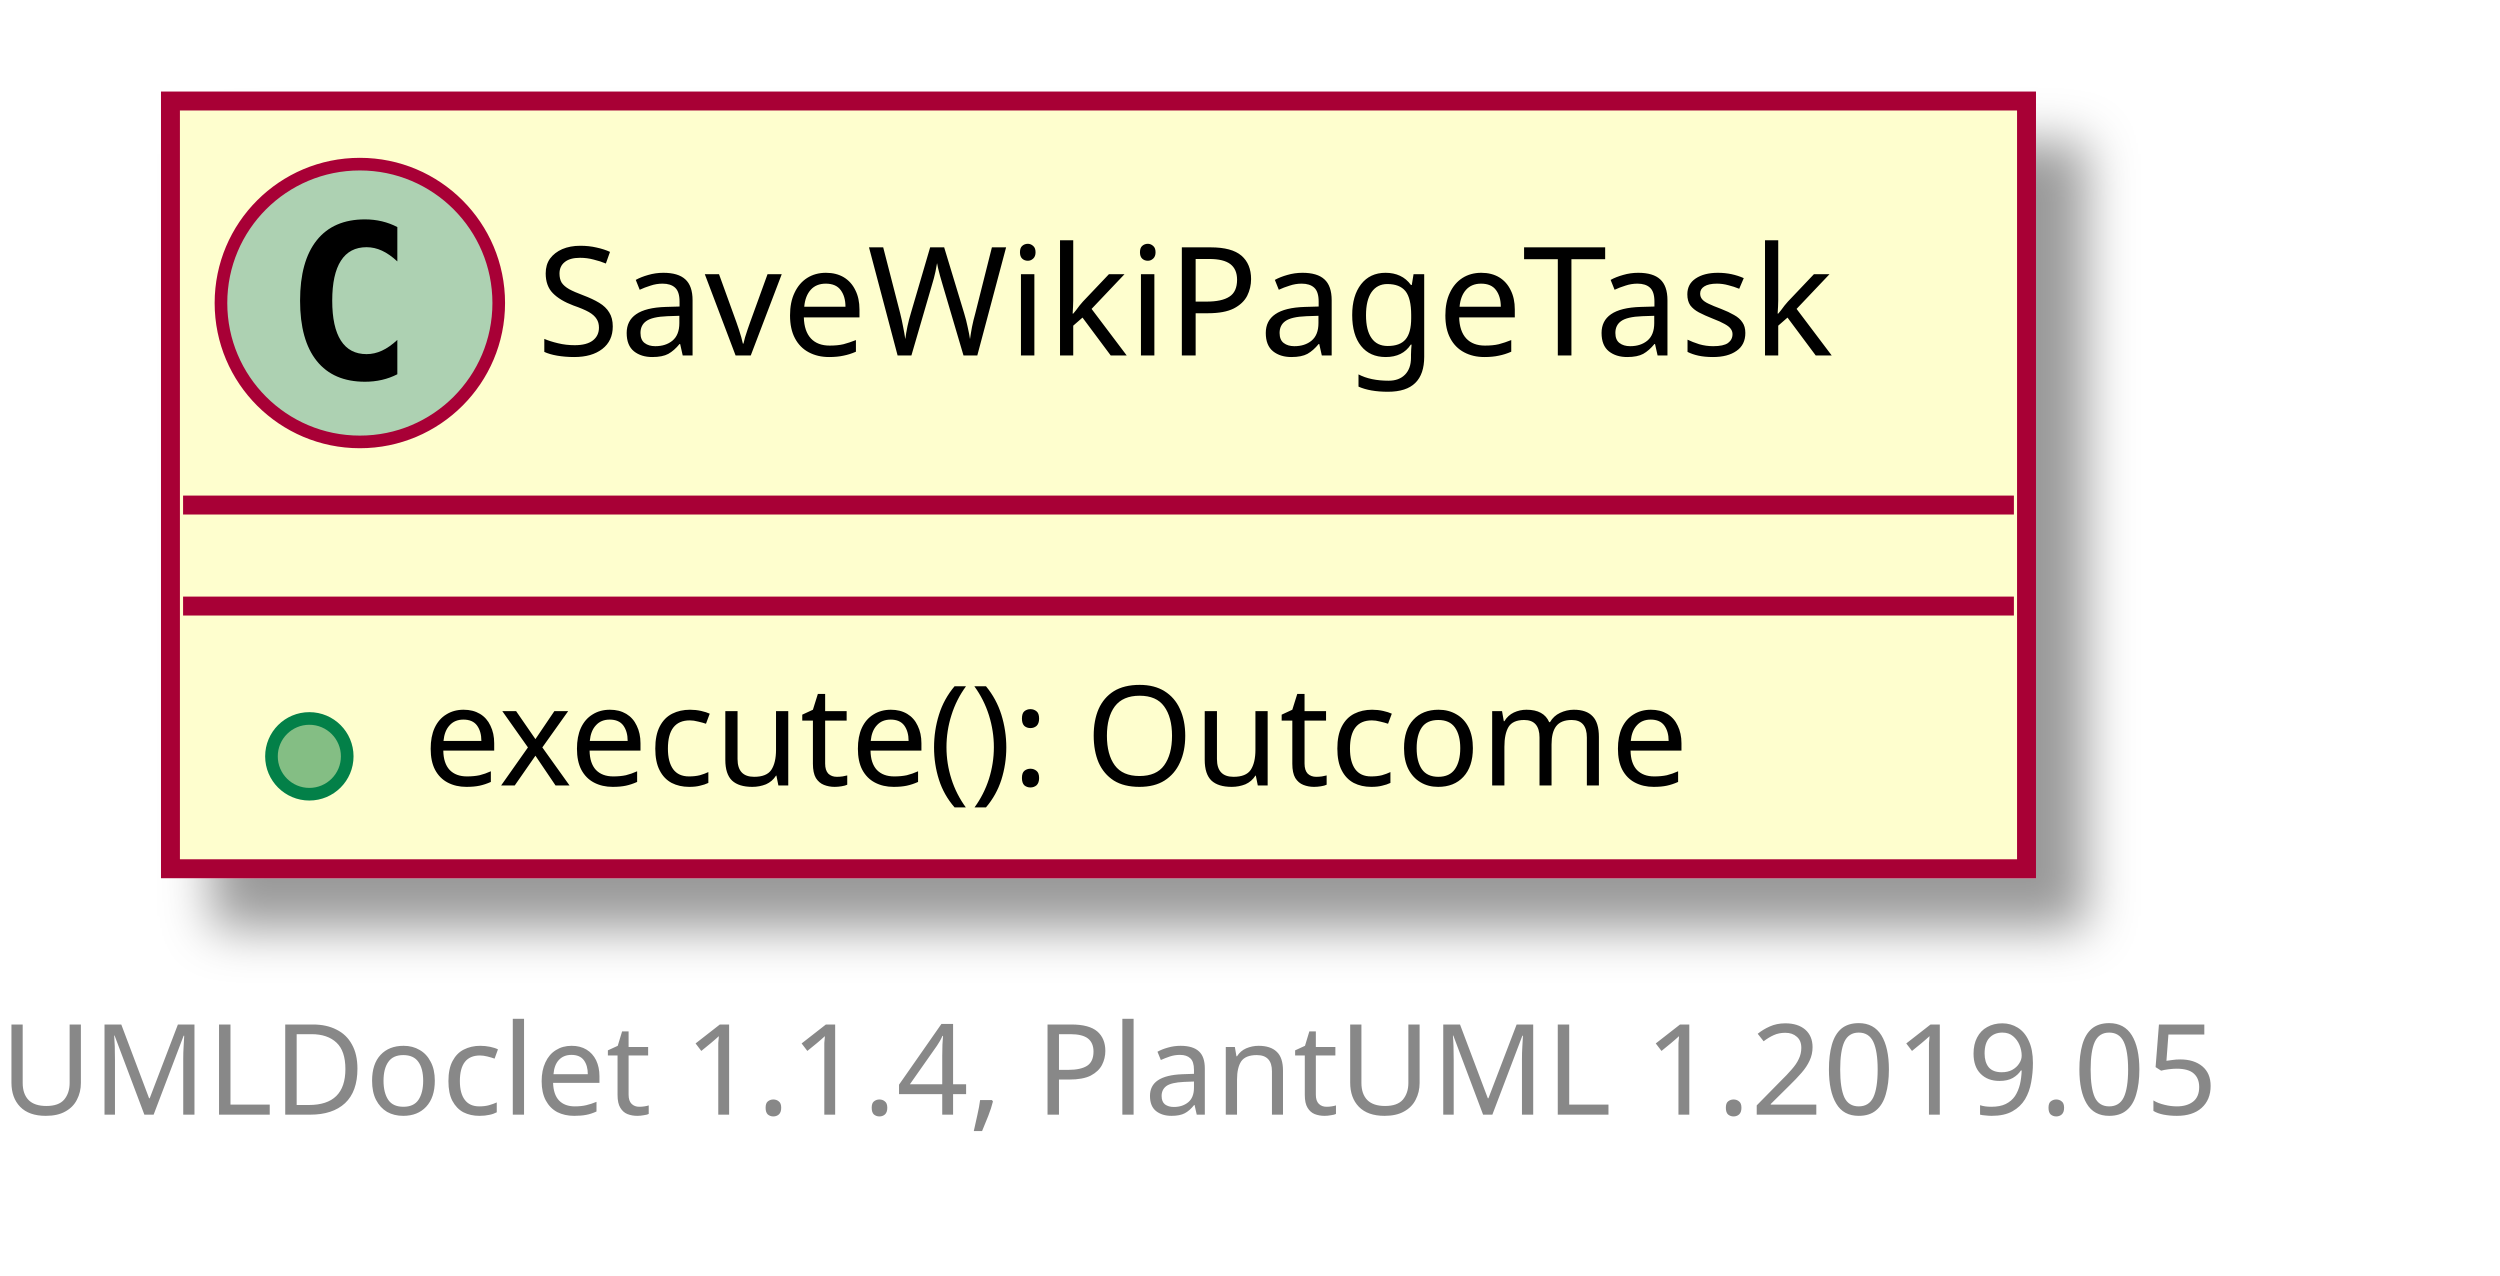
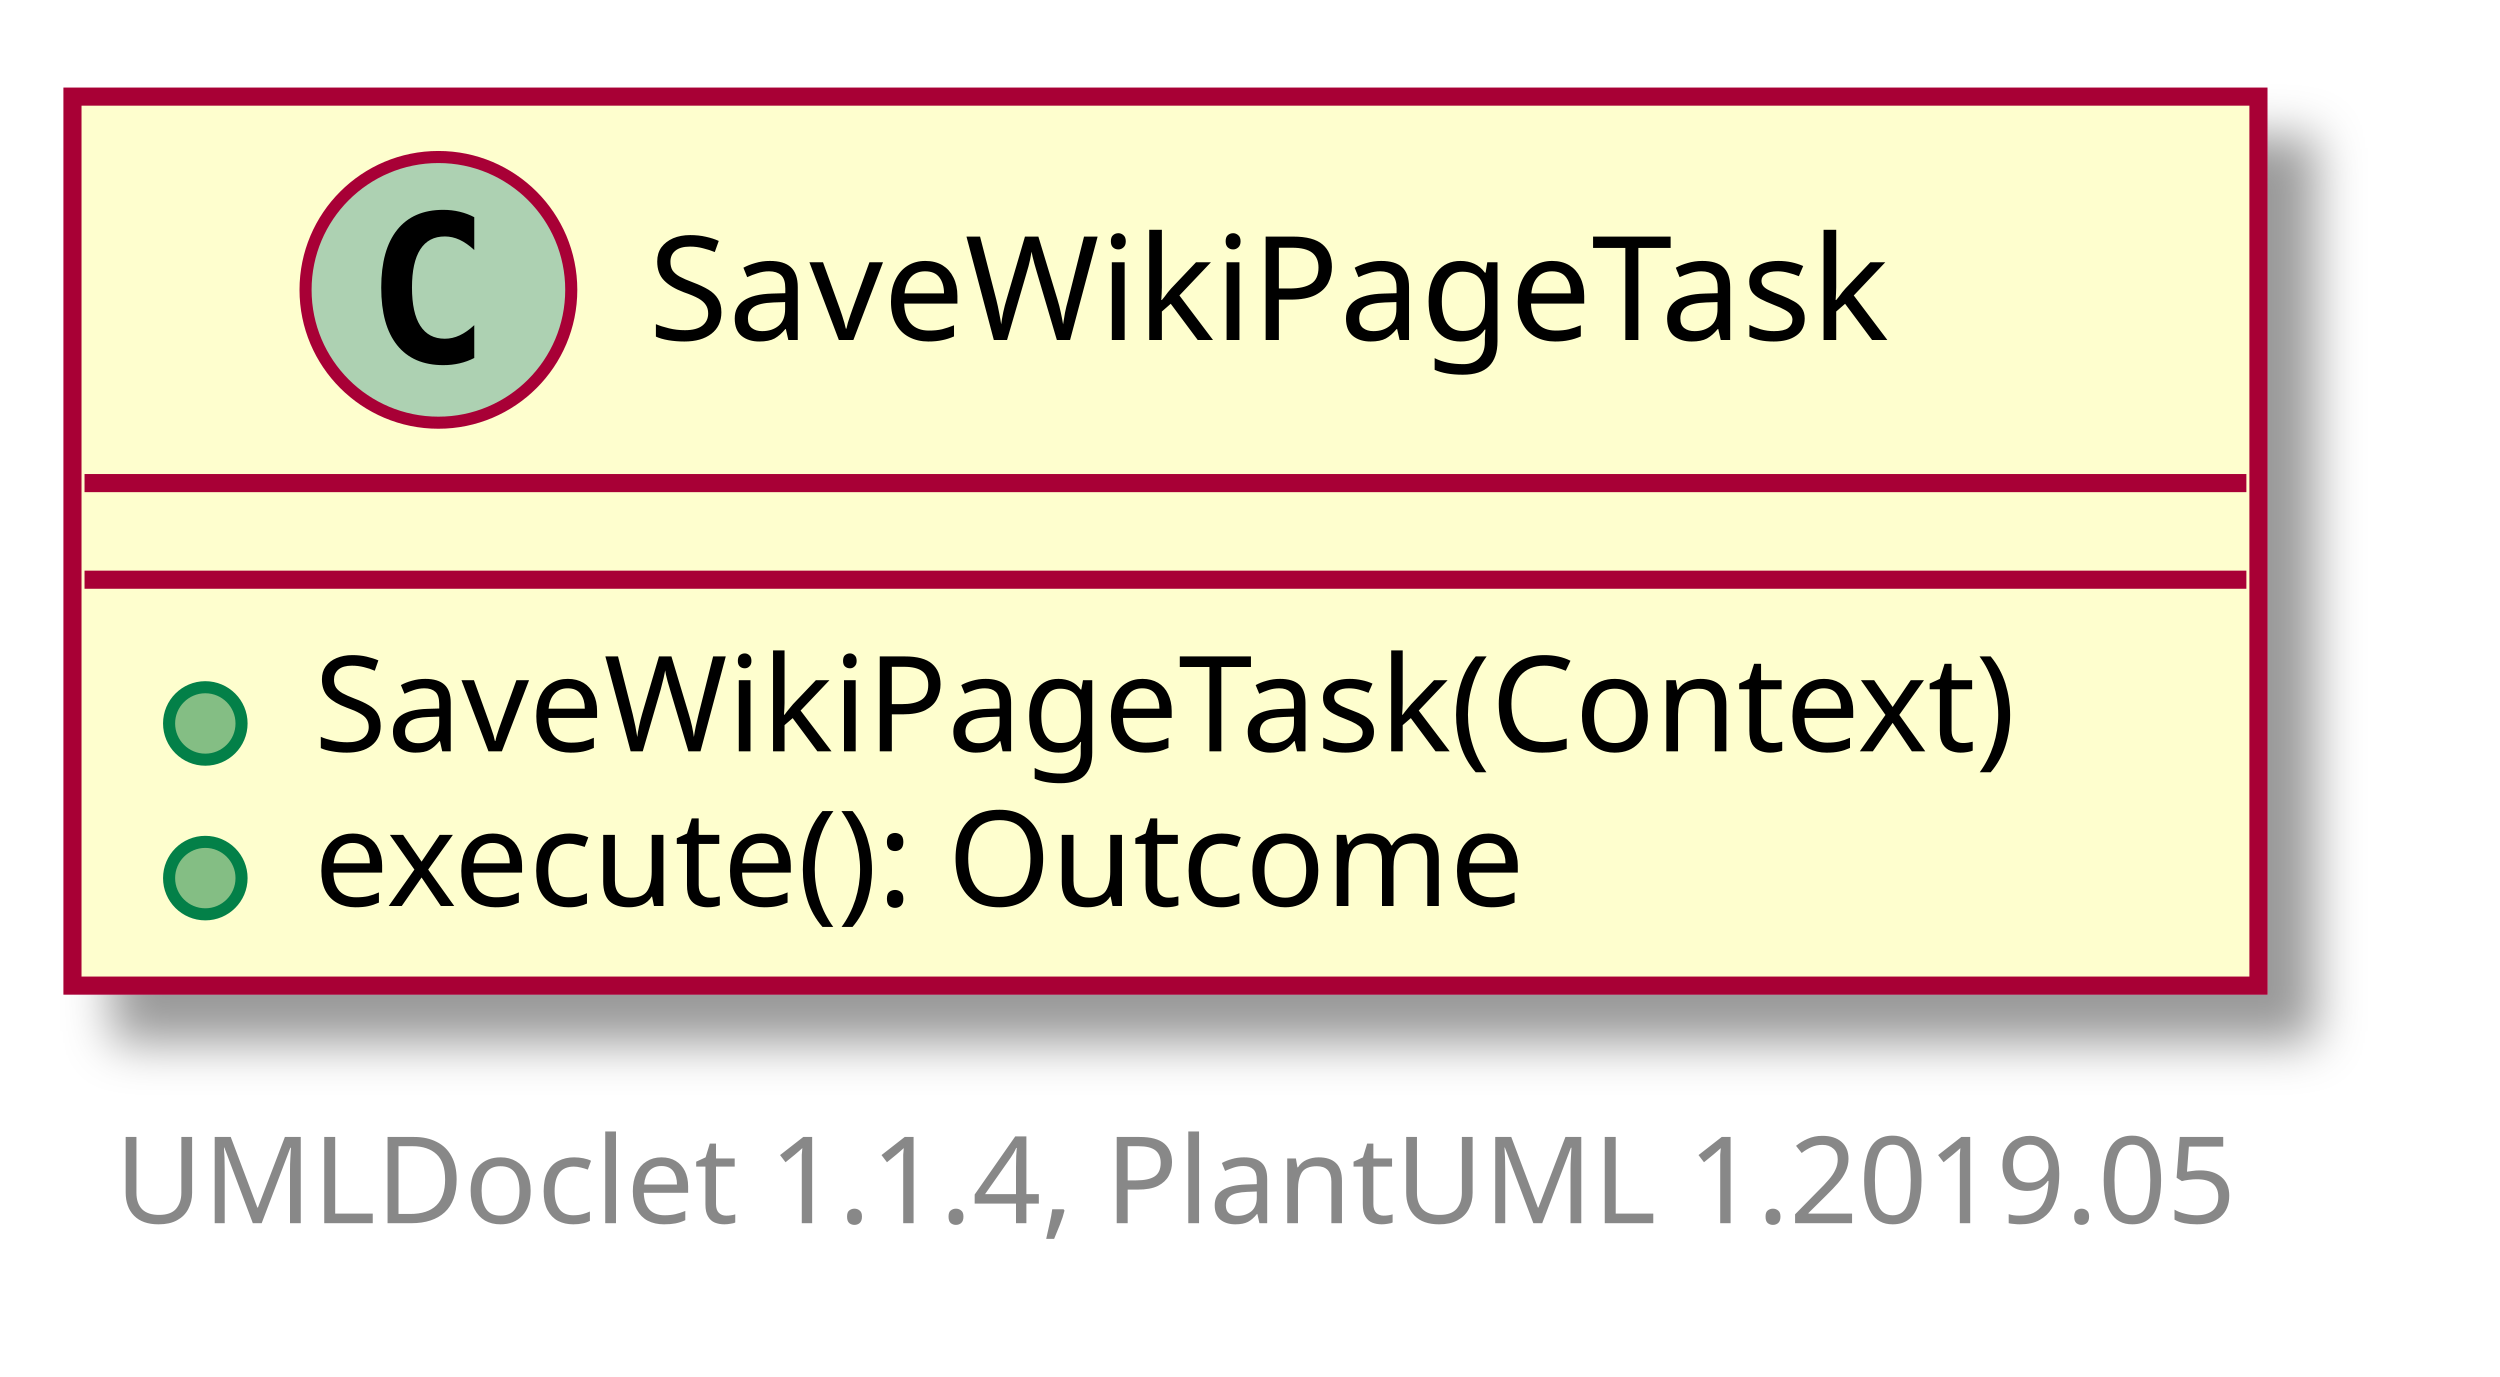
- <svg xmlns="http://www.w3.org/2000/svg" xmlns:xlink="http://www.w3.org/1999/xlink" contentScriptType="application/ecmascript" contentStyleType="text/css" height="101px" preserveAspectRatio="none" style="width:198px;height:101px;" version="1.1" viewBox="0 0 198 101" width="198px" zoomAndPan="magnify">
+ <svg xmlns="http://www.w3.org/2000/svg" xmlns:xlink="http://www.w3.org/1999/xlink" contentScriptType="application/ecmascript" contentStyleType="text/css" height="114px" preserveAspectRatio="none" style="width:207px;height:114px;" version="1.1" viewBox="0 0 207 114" width="207px" zoomAndPan="magnify">
  <defs>
-     <filter height="300%" id="f157cccjc2x0dn" width="300%" x="-1" y="-1">
+     <filter height="300%" id="f199e8zh8chncu" width="300%" x="-1" y="-1">
      <feGaussianBlur result="blurOut" stdDeviation="2.0" />
      <feColorMatrix in="blurOut" result="blurOut2" type="matrix" values="0 0 0 0 0 0 0 0 0 0 0 0 0 0 0 0 0 0 .4 0" />
      <feOffset dx="4.0" dy="4.0" in="blurOut2" result="blurOut3" />
      <feBlend in="SourceGraphic" in2="blurOut3" mode="normal" />
    </filter>
  </defs>
  <g>
    <a href="SaveWikiPageTask.html" target="_top" xlink:actuate="onRequest" xlink:show="new" xlink:title="SaveWikiPageTask.html" xlink:type="simple">
-       <rect fill="#FEFECE" filter="url(#f157cccjc2x0dn)" height="60.805" id="SaveWikiPageTask" style="stroke: #A80036; stroke-width: 1.5;" width="147" x="13.5" y="8" />
-       <ellipse cx="28.5" cy="24" fill="#ADD1B2" rx="11" ry="11" style="stroke: #A80036; stroke-width: 1.0;" />
-       <path d="M31.469,29.641 Q30.891,29.938 30.25,30.086 Q29.609,30.234 28.906,30.234 Q26.406,30.234 25.086,28.586 Q23.766,26.938 23.766,23.812 Q23.766,20.688 25.086,19.031 Q26.406,17.375 28.906,17.375 Q29.609,17.375 30.258,17.531 Q30.906,17.688 31.469,17.984 L31.469,20.703 Q30.844,20.125 30.25,19.852 Q29.656,19.578 29.031,19.578 Q27.688,19.578 27,20.648 Q26.312,21.719 26.312,23.812 Q26.312,25.906 27,26.977 Q27.688,28.047 29.031,28.047 Q29.656,28.047 30.25,27.773 Q30.844,27.5 31.469,26.922 L31.469,29.641 Z " />
-       <text fill="#000000" font-family="sans-serif" font-size="12" lengthAdjust="spacingAndGlyphs" textLength="115" x="42.5" y="28.154">SaveWikiPageTask</text>
-       <line style="stroke: #A80036; stroke-width: 1.5;" x1="14.5" x2="159.5" y1="40" y2="40" />
-       <line style="stroke: #A80036; stroke-width: 1.5;" x1="14.5" x2="159.5" y1="48" y2="48" />
-       <ellipse cx="24.5" cy="59.902" fill="#84BE84" rx="3" ry="3" style="stroke: #038048; stroke-width: 1.0;" />
-       <text fill="#000000" font-family="sans-serif" font-size="11" lengthAdjust="spacingAndGlyphs" textLength="111" x="33.5" y="62.21">execute(): Outcome</text>
+       <rect fill="#FEFECE" filter="url(#f199e8zh8chncu)" height="73.609" id="SaveWikiPageTask" style="stroke: #A80036; stroke-width: 1.5;" width="181" x="6" y="8" />
+       <ellipse cx="36.3" cy="24" fill="#ADD1B2" rx="11" ry="11" style="stroke: #A80036; stroke-width: 1.0;" />
+       <path d="M39.269,29.641 Q38.691,29.938 38.05,30.086 Q37.409,30.234 36.706,30.234 Q34.206,30.234 32.886,28.586 Q31.566,26.938 31.566,23.812 Q31.566,20.688 32.886,19.031 Q34.206,17.375 36.706,17.375 Q37.409,17.375 38.058,17.531 Q38.706,17.688 39.269,17.984 L39.269,20.703 Q38.644,20.125 38.05,19.852 Q37.456,19.578 36.831,19.578 Q35.487,19.578 34.8,20.648 Q34.112,21.719 34.112,23.812 Q34.112,25.906 34.8,26.977 Q35.487,28.047 36.831,28.047 Q37.456,28.047 38.05,27.773 Q38.644,27.5 39.269,26.922 L39.269,29.641 Z " />
+       <text fill="#000000" font-family="sans-serif" font-size="12" lengthAdjust="spacingAndGlyphs" textLength="115" x="53.7" y="28.154">SaveWikiPageTask</text>
+       <line style="stroke: #A80036; stroke-width: 1.5;" x1="7" x2="186" y1="40" y2="40" />
+       <line style="stroke: #A80036; stroke-width: 1.5;" x1="7" x2="186" y1="48" y2="48" />
+       <ellipse cx="17" cy="59.902" fill="#84BE84" rx="3" ry="3" style="stroke: #038048; stroke-width: 1.0;" />
+       <text fill="#000000" font-family="sans-serif" font-size="11" lengthAdjust="spacingAndGlyphs" textLength="155" x="26" y="62.21">SaveWikiPageTask(Context)</text>
+       <ellipse cx="17" cy="72.707" fill="#84BE84" rx="3" ry="3" style="stroke: #038048; stroke-width: 1.0;" />
+       <text fill="#000000" font-family="sans-serif" font-size="11" lengthAdjust="spacingAndGlyphs" textLength="111" x="26" y="75.015">execute(): Outcome</text>
    </a>
-     <text fill="#888888" font-family="sans-serif" font-size="10" lengthAdjust="spacingAndGlyphs" textLength="186" x="0" y="88.282">UMLDoclet 1.1.4, PlantUML 1.2019.05</text>
+     <text fill="#888888" font-family="sans-serif" font-size="10" lengthAdjust="spacingAndGlyphs" textLength="186" x="9.5" y="101.282">UMLDoclet 1.1.4, PlantUML 1.2019.05</text>
  </g>
</svg>
